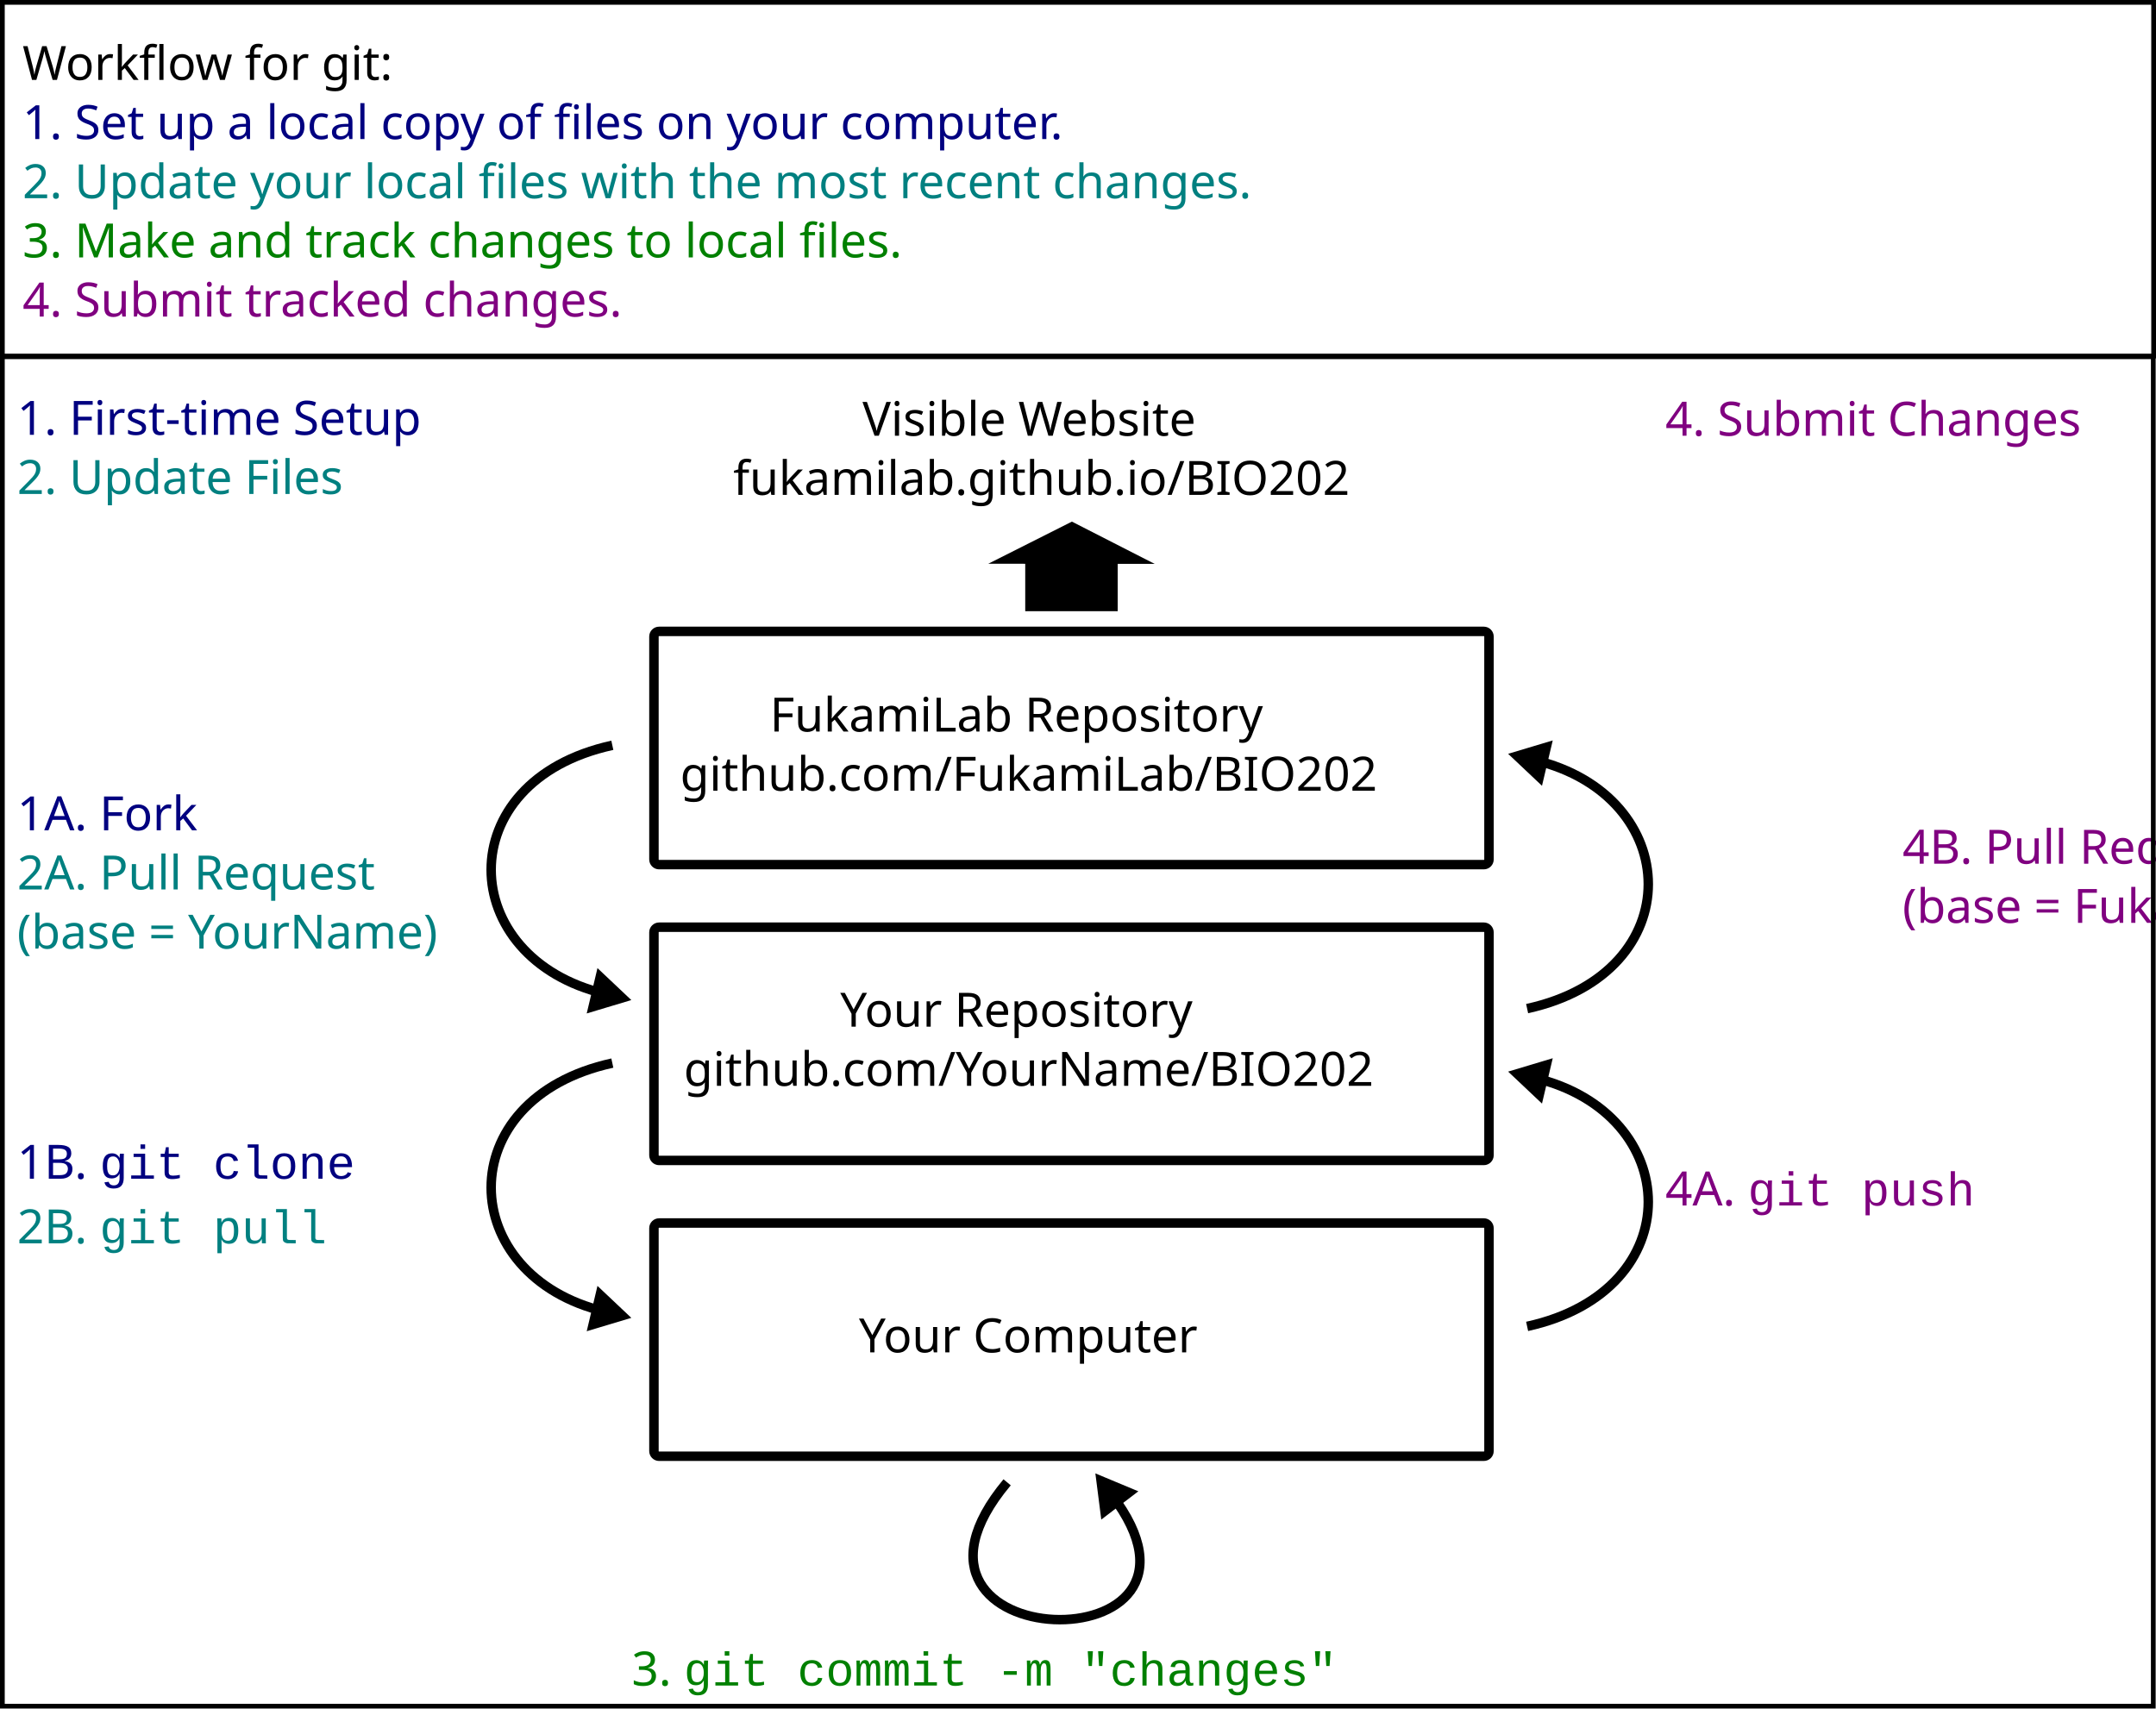
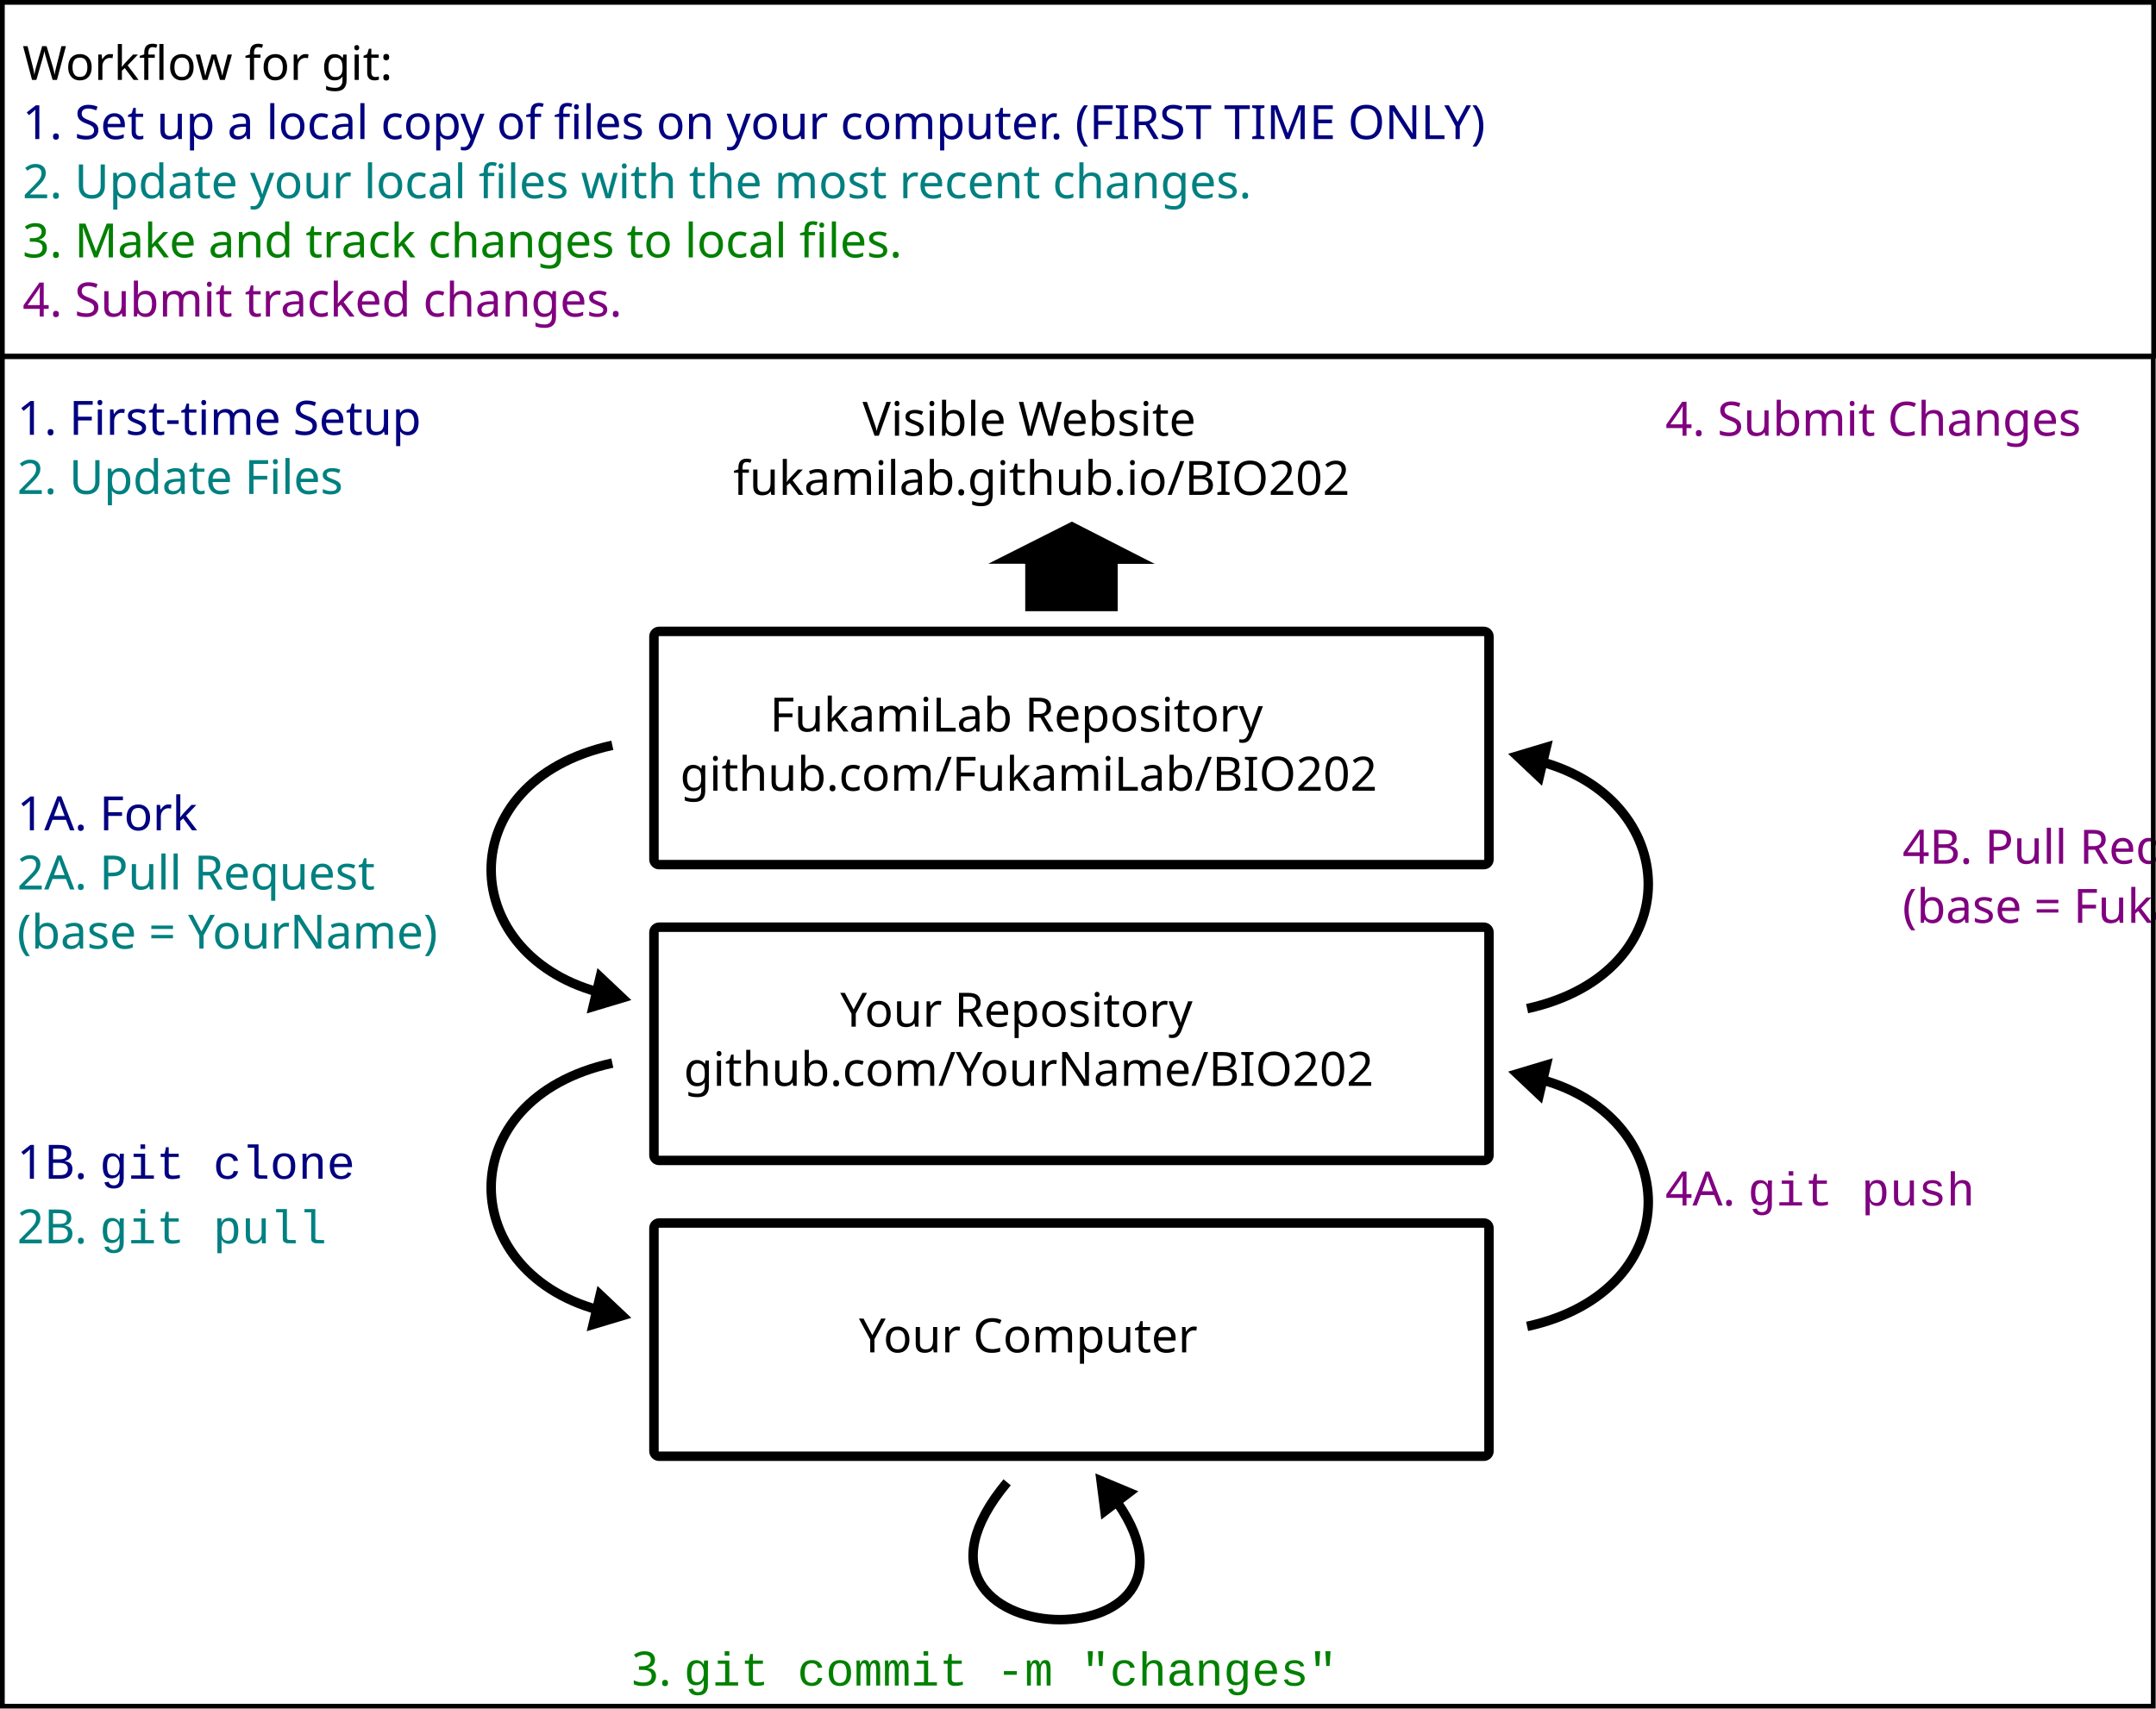
<svg xmlns="http://www.w3.org/2000/svg" width="911.038" height="722.076" viewBox="0 0 911.038 722.077" id="svg2" version="1.1">
  <defs id="defs4">
    <marker orient="auto" refY="0" refX="0" id="TriangleOutM" style="overflow:visible">
      <path id="path4398" d="m 5.77,0 -8.65,5 0,-10 8.65,5 z" style="fill:#000000;fill-opacity:1;fill-rule:evenodd;stroke:#000000;stroke-width:1pt;stroke-opacity:1" transform="scale(0.4,0.4)" />
    </marker>
    <marker orient="auto" refY="0" refX="0" id="TriangleOutM-5" style="overflow:visible">
      <path id="path4398-9" d="m 5.77,0 -8.65,5 0,-10 8.65,5 z" style="fill:#000000;fill-opacity:1;fill-rule:evenodd;stroke:#000000;stroke-width:1pt;stroke-opacity:1" transform="scale(0.4,0.4)" />
    </marker>
    <marker orient="auto" refY="0" refX="0" id="TriangleOutM-0" style="overflow:visible">
      <path id="path4398-2" d="m 5.77,0 -8.65,5 0,-10 8.65,5 z" style="fill:#000000;fill-opacity:1;fill-rule:evenodd;stroke:#000000;stroke-width:1pt;stroke-opacity:1" transform="scale(0.4,0.4)" />
    </marker>
    <marker orient="auto" refY="0" refX="0" id="TriangleOutM-0-4" style="overflow:visible">
      <path id="path4398-2-7" d="m 5.77,0 -8.65,5 0,-10 8.65,5 z" style="fill:#000000;fill-opacity:1;fill-rule:evenodd;stroke:#000000;stroke-width:1pt;stroke-opacity:1" transform="scale(0.4,0.4)" />
    </marker>
    <marker orient="auto" refY="0" refX="0" id="TriangleOutM-0-4-6" style="overflow:visible">
      <path id="path4398-2-7-6" d="m 5.77,0 -8.65,5 0,-10 8.65,5 z" style="fill:#000000;fill-opacity:1;fill-rule:evenodd;stroke:#000000;stroke-width:1pt;stroke-opacity:1" transform="scale(0.4,0.4)" />
    </marker>
  </defs>
  <g id="layer1" transform="translate(202.7579,-417.6273)">
    <text xml:space="preserve" style="font-style:normal;font-weight:normal;font-size:20px;line-height:125%;font-family:sans-serif;text-align:center;letter-spacing:0px;word-spacing:0px;text-anchor:middle;fill:#000000;fill-opacity:1;stroke:none;stroke-width:1px;stroke-linecap:butt;stroke-linejoin:miter;stroke-opacity:1" x="27.143" y="863.791" id="text4142">
      <tspan id="tspan4144" x="27.143" y="863.791" />
    </text>
    <text xml:space="preserve" style="font-style:normal;font-weight:normal;font-size:20px;line-height:125%;font-family:sans-serif;text-align:center;letter-spacing:0px;word-spacing:0px;text-anchor:middle;fill:#000000;fill-opacity:1;stroke:none;stroke-width:1px;stroke-linecap:butt;stroke-linejoin:miter;stroke-opacity:1" x="250.327" y="601.773" id="text4158">
      <tspan id="tspan4160" x="250.327" y="601.773">Visible Website</tspan>
      <tspan x="250.327" y="626.773" id="tspan4162">fukamilab.github.io/BIO202</tspan>
    </text>
    <g id="g4202" transform="translate(1.428566,-0.03356934)">
      <text id="text4138" y="726.823" x="248.703" style="font-style:normal;font-weight:normal;font-size:20px;line-height:125%;font-family:sans-serif;text-align:center;letter-spacing:0px;word-spacing:0px;text-anchor:middle;fill:#000000;fill-opacity:1;stroke:none;stroke-width:1px;stroke-linecap:butt;stroke-linejoin:miter;stroke-opacity:1" xml:space="preserve">
        <tspan y="726.823" x="248.703" id="tspan4140">FukamiLab Repository</tspan>
        <tspan id="tspan4150" y="751.823" x="248.703">github.com/FukamiLab/BIO202</tspan>
      </text>
      <rect ry="2.179" y="684.505" x="72.143" height="98.571" width="352.857" id="rect4136-3" style="fill:none;fill-opacity:1;stroke:#000000;stroke-width:4;stroke-linecap:square;stroke-linejoin:round;stroke-miterlimit:4;stroke-dasharray:none;stroke-dashoffset:0;stroke-opacity:1" />
    </g>
    <g id="g4196" transform="translate(-1.428566,3.554626)">
      <text id="text4146" y="847.973" x="251.56" style="font-style:normal;font-weight:normal;font-size:20px;line-height:125%;font-family:sans-serif;text-align:center;letter-spacing:0px;word-spacing:0px;text-anchor:middle;fill:#000000;fill-opacity:1;stroke:none;stroke-width:1px;stroke-linecap:butt;stroke-linejoin:miter;stroke-opacity:1" xml:space="preserve">
        <tspan y="847.973" x="251.56" id="tspan4148">Your Repository</tspan>
        <tspan id="tspan4152" y="872.973" x="251.56">github.com/YourName/BIO202</tspan>
      </text>
      <rect ry="2.179" y="805.934" x="75" height="98.571" width="352.857" id="rect4136-35" style="fill:none;fill-opacity:1;stroke:#000000;stroke-width:4;stroke-linecap:square;stroke-linejoin:round;stroke-miterlimit:4;stroke-dasharray:none;stroke-dashoffset:0;stroke-opacity:1" />
    </g>
    <g id="g4191">
      <text id="text4154" y="989.181" x="249.941" style="font-style:normal;font-weight:normal;font-size:20px;line-height:125%;font-family:sans-serif;text-align:center;letter-spacing:0px;word-spacing:0px;text-anchor:middle;fill:#000000;fill-opacity:1;stroke:none;stroke-width:1px;stroke-linecap:butt;stroke-linejoin:miter;stroke-opacity:1" xml:space="preserve">
        <tspan y="989.181" x="249.941" id="tspan4156">Your Computer</tspan>
      </text>
      <rect ry="2.179" y="934.505" x="73.571" height="98.571" width="352.857" id="rect4136-32" style="fill:none;fill-opacity:1;stroke:#000000;stroke-width:4;stroke-linecap:square;stroke-linejoin:round;stroke-miterlimit:4;stroke-dasharray:none;stroke-dashoffset:0;stroke-opacity:1" />
    </g>
    <text xml:space="preserve" style="font-style:normal;font-weight:normal;font-size:20px;line-height:125%;font-family:sans-serif;text-align:start;letter-spacing:0px;word-spacing:0px;text-anchor:start;fill:#000000;fill-opacity:1;stroke:none;stroke-width:1px;stroke-linecap:butt;stroke-linejoin:miter;stroke-opacity:1" x="-195.516" y="601.382" id="text4214">
      <tspan x="-195.516" y="601.382" id="tspan4243" style="text-align:start;text-anchor:start;fill:#000080">1. First-time Setup</tspan>
      <tspan x="-195.516" y="626.382" style="text-align:start;text-anchor:start;fill:#008080" id="tspan6246">2. Update Files</tspan>
    </text>
    <text xml:space="preserve" style="font-style:normal;font-weight:normal;font-size:20px;line-height:125%;font-family:sans-serif;text-align:start;letter-spacing:0px;word-spacing:0px;text-anchor:start;fill:#000000;fill-opacity:1;stroke:none;stroke-width:1px;stroke-linecap:butt;stroke-linejoin:miter;stroke-opacity:1" x="500.948" y="601.773" id="text4214-3">
      <tspan x="500.948" y="601.773" id="tspan4218-1" style="text-align:start;text-anchor:start;fill:#800080">4. Submit Changes</tspan>
    </text>
    <path style="fill:none;fill-rule:evenodd;stroke:#000000;stroke-width:4;stroke-linecap:butt;stroke-linejoin:miter;stroke-miterlimit:4;stroke-dasharray:none;stroke-opacity:1;marker-end:url(#TriangleOutM)" d="m 55.987,732.608 c -69.222,15.149 -66.304,90.06 -3.03,105.056" id="path4247" />
    <path style="fill:none;fill-rule:evenodd;stroke:#000000;stroke-width:4;stroke-linecap:butt;stroke-linejoin:miter;stroke-miterlimit:4;stroke-dasharray:none;stroke-opacity:1;marker-end:url(#TriangleOutM-5)" d="m 55.987,866.918 c -69.222,15.149 -66.304,90.06 -3.03,105.056" id="path4247-2" />
    <path style="fill:none;fill-rule:evenodd;stroke:#000000;stroke-width:4;stroke-linecap:butt;stroke-linejoin:miter;stroke-miterlimit:4;stroke-dasharray:none;stroke-opacity:1;marker-end:url(#TriangleOutM-0)" d="m 442.544,843.888 c 69.222,-15.149 66.304,-90.06 3.03,-105.056" id="path4247-4" />
    <path style="fill:none;fill-rule:evenodd;stroke:#000000;stroke-width:4;stroke-linecap:butt;stroke-linejoin:miter;stroke-miterlimit:4;stroke-dasharray:none;stroke-opacity:1;marker-end:url(#TriangleOutM-0-4)" d="m 442.544,978.197 c 69.222,-15.149 66.304,-90.06 3.03,-105.056" id="path4247-4-8" />
    <text xml:space="preserve" style="font-style:normal;font-weight:normal;font-size:20px;line-height:125%;font-family:sans-serif;text-align:start;letter-spacing:0px;word-spacing:0px;text-anchor:start;fill:#000000;fill-opacity:1;stroke:none;stroke-width:1px;stroke-linecap:butt;stroke-linejoin:miter;stroke-opacity:1" x="-195.516" y="768.53" id="text4450">
      <tspan id="tspan4452" x="-195.516" y="768.53" style="text-align:start;text-anchor:start;fill:#000080">1A. Fork</tspan>
      <tspan x="-195.516" y="793.53" id="tspan4454" style="text-align:start;text-anchor:start;fill:#008080">2A. Pull Request</tspan>
      <tspan x="-195.516" y="818.53" id="tspan4456" style="text-align:start;text-anchor:start;fill:#008080">(base = YourName)</tspan>
    </text>
    <text xml:space="preserve" style="font-style:normal;font-weight:normal;font-size:20px;line-height:125%;font-family:sans-serif;text-align:start;letter-spacing:0px;word-spacing:0px;text-anchor:start;fill:#000000;fill-opacity:1;stroke:none;stroke-width:1px;stroke-linecap:butt;stroke-linejoin:miter;stroke-opacity:1" x="-195.516" y="915.791" id="text4450-2">
      <tspan x="-195.516" y="915.791" style="text-align:start;text-anchor:start;fill:#000080" id="tspan4234">1B. <tspan style="font-style:normal;font-variant:normal;font-weight:normal;font-stretch:normal;font-family:'Courier New';-inkscape-font-specification:'Courier New'" id="tspan4238">git clone</tspan>
      </tspan>
      <tspan x="-195.516" y="943.099" id="tspan4456-3" style="text-align:start;text-anchor:start;fill:#008080">2B. <tspan style="font-style:normal;font-variant:normal;font-weight:normal;font-stretch:normal;font-family:'Courier New';-inkscape-font-specification:'Courier New'" id="tspan4240">git pull</tspan>
      </tspan>
    </text>
    <text xml:space="preserve" style="font-style:normal;font-weight:normal;font-size:20px;line-height:125%;font-family:sans-serif;text-align:start;letter-spacing:0px;word-spacing:0px;text-anchor:start;fill:#000000;fill-opacity:1;stroke:none;stroke-width:1px;stroke-linecap:butt;stroke-linejoin:miter;stroke-opacity:1;" x="500.948" y="782.651" id="text4504">
      <tspan id="tspan4506" x="601.163" y="782.651" style="fill:#800080;text-anchor:start;text-align:start;">4B. Pull Request</tspan>
      <tspan x="601.163" y="807.651" id="tspan4508" style="fill:#800080;text-anchor:start;text-align:start;">(base = FukamiLab)</tspan>
    </text>
    <text xml:space="preserve" style="font-style:normal;font-weight:normal;font-size:20px;line-height:125%;font-family:sans-serif;text-align:start;letter-spacing:0px;word-spacing:0px;text-anchor:start;fill:#000000;fill-opacity:1;stroke:none;stroke-width:1px;stroke-linecap:butt;stroke-linejoin:miter;stroke-opacity:1" x="500.948" y="927.098" id="text4504-3">
      <tspan x="500.948" y="927.098" id="tspan4508-6" style="text-align:start;text-anchor:start;fill:#800080">4A. <tspan style="-inkscape-font-specification:'Courier New';font-family:'Courier New';font-weight:normal;font-style:normal;font-stretch:normal;font-variant:normal" id="tspan4248">git push</tspan>
      </tspan>
    </text>
    <path style="fill:none;fill-rule:evenodd;stroke:#000000;stroke-width:4;stroke-linecap:butt;stroke-linejoin:miter;stroke-miterlimit:4;stroke-dasharray:none;stroke-opacity:1;marker-end:url(#TriangleOutM-0-4-6)" d="m 222.809,1044.091 c -62.032,74.268 100.099,78.62 44.18,5.268" id="path4247-4-8-0" />
    <text xml:space="preserve" style="font-style:normal;font-weight:normal;font-size:20px;line-height:125%;font-family:sans-serif;text-align:center;letter-spacing:0px;word-spacing:0px;text-anchor:middle;fill:#000000;fill-opacity:1;stroke:none;stroke-width:1px;stroke-linecap:butt;stroke-linejoin:miter;stroke-opacity:1" x="244.373" y="1129.982" id="text4504-3-4">
      <tspan x="244.373" y="1129.982" id="tspan4508-6-2" style="fill:#008000">3. <tspan style="-inkscape-font-specification:'Courier New';font-family:'Courier New';font-weight:normal;font-style:normal;font-stretch:normal;font-variant:normal" id="tspan4246">git commit -m "changes"</tspan>
      </tspan>
    </text>
    <g id="g5940" transform="translate(-15.68059,0)">
      <rect rx="0" ry="2.179" y="653.791" x="246.145" height="22.143" width="39.072" id="rect5936" style="fill:#000000;fill-opacity:1;stroke:#000000;stroke-width:0;stroke-linecap:square;stroke-linejoin:miter;stroke-miterlimit:4;stroke-dasharray:none;stroke-dashoffset:0;stroke-opacity:1" />
      <path transform="matrix(1.14262,0,0,0.3346465,-30.11489,436.9163)" d="m 289.643,654.505 -30.768,-0.093 -30.768,-0.093 15.465,-26.599 15.465,-26.599 15.303,26.693 z" id="path5938" style="fill:#000000;fill-opacity:1;stroke:#000000;stroke-width:0;stroke-linecap:square;stroke-linejoin:miter;stroke-miterlimit:4;stroke-dasharray:none;stroke-dashoffset:0;stroke-opacity:1" />
    </g>
    <text xml:space="preserve" style="font-style:normal;font-weight:normal;font-size:20px;line-height:125%;font-family:sans-serif;text-align:start;letter-spacing:0px;word-spacing:0px;text-anchor:start;fill:#000000;fill-opacity:1;stroke:none;stroke-width:1px;stroke-linecap:butt;stroke-linejoin:miter;stroke-opacity:1" x="-193.24" y="451.408" id="text5946">
      <tspan id="tspan5948" x="-193.24" y="451.408" style="text-align:start;text-anchor:start">Workflow for git:</tspan>
-       <tspan x="-193.24" y="476.408" id="tspan5950" style="text-align:start;text-anchor:start;fill:#000080">1. Set up a local copy of files on your computer.</tspan>
+       <tspan x="-193.24" y="476.408" id="tspan5950" style="text-align:start;text-anchor:start;fill:#000080">1. Set up a local copy of files on your computer. (FIRST TIME ONLY)</tspan>
      <tspan x="-193.24" y="501.408" id="tspan5952" style="text-align:start;text-anchor:start;fill:#008080">2. Update your local files with the most recent changes.</tspan>
      <tspan x="-193.24" y="526.408" id="tspan5954" style="text-align:start;text-anchor:start;fill:#008000">3. Make and track changes to local files.</tspan>
      <tspan x="-193.24" y="551.408" id="tspan5956" style="text-align:start;text-anchor:start;fill:#800080">4. Submit tracked changes. </tspan>
    </text>
    <text xml:space="preserve" style="font-style:normal;font-weight:normal;font-size:20px;line-height:125%;font-family:sans-serif;text-align:center;letter-spacing:0px;word-spacing:0px;text-anchor:middle;fill:#000000;fill-opacity:1;stroke:none;stroke-width:1px;stroke-linecap:butt;stroke-linejoin:miter;stroke-opacity:1" x="-173.379" y="911.408" id="text6248">
      <tspan id="tspan6250" x="-173.379" y="911.408" />
    </text>
    <text xml:space="preserve" style="font-style:normal;font-weight:normal;font-size:20px;line-height:125%;font-family:sans-serif;text-align:center;letter-spacing:0px;word-spacing:0px;text-anchor:middle;fill:#000000;fill-opacity:1;stroke:none;stroke-width:1px;stroke-linecap:butt;stroke-linejoin:miter;stroke-opacity:1" x="-169.093" y="919.98" id="text6252">
      <tspan id="tspan6254" x="-169.093" y="919.98" />
    </text>
    <rect style="fill:none;fill-opacity:1;stroke:#000000;stroke-width:2;stroke-linecap:square;stroke-linejoin:miter;stroke-miterlimit:4;stroke-dasharray:none;stroke-dashoffset:0;stroke-opacity:1" id="rect6258" width="909.038" height="149.479" x="-201.758" y="418.627" ry="0" />
    <rect style="fill:none;fill-opacity:1;stroke:#000000;stroke-width:2;stroke-linecap:square;stroke-linejoin:miter;stroke-miterlimit:4;stroke-dasharray:none;stroke-dashoffset:0;stroke-opacity:1" id="rect6258-2" width="908.891" height="570.305" x="-201.758" y="568.399" ry="0" />
    <text xml:space="preserve" style="font-style:normal;font-weight:normal;font-size:20px;line-height:125%;font-family:sans-serif;text-align:center;letter-spacing:0px;word-spacing:0px;text-anchor:middle;fill:#000000;fill-opacity:1;stroke:none;stroke-width:1px;stroke-linecap:butt;stroke-linejoin:miter;stroke-opacity:1" x="-164.187" y="978.275" id="text4242">
      <tspan id="tspan4244" x="-164.187" y="978.275" />
    </text>
  </g>
</svg>
